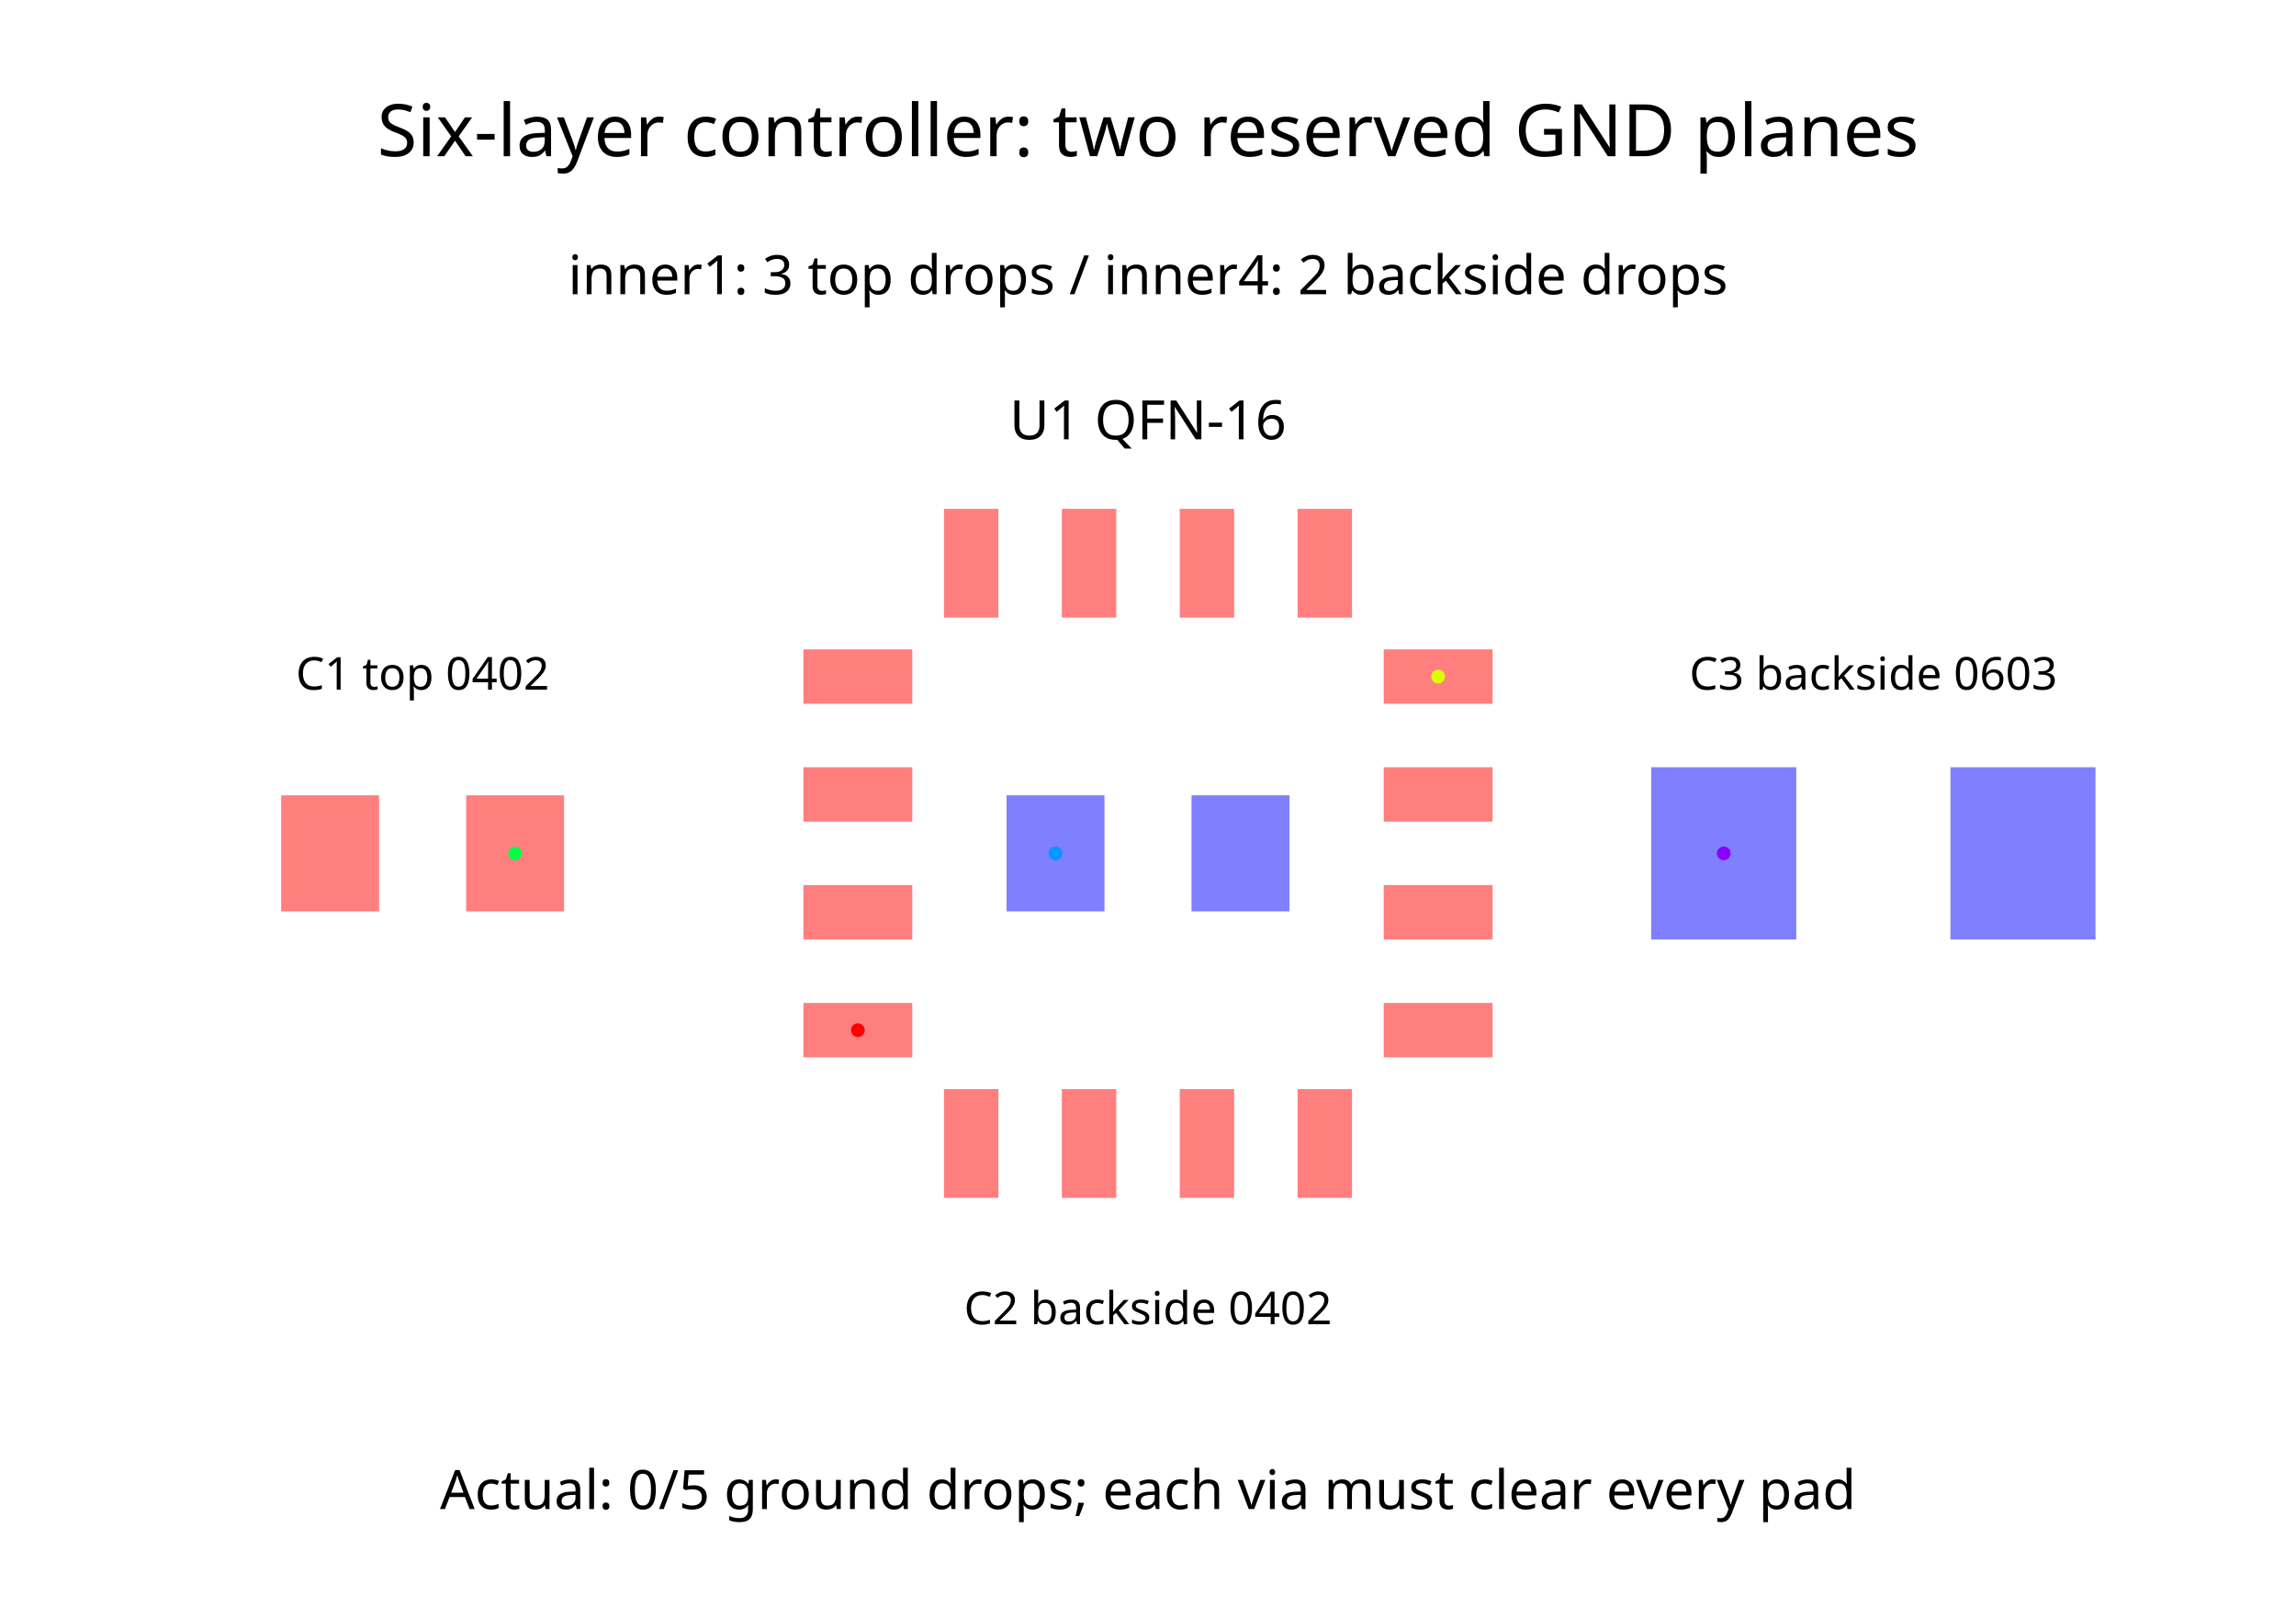
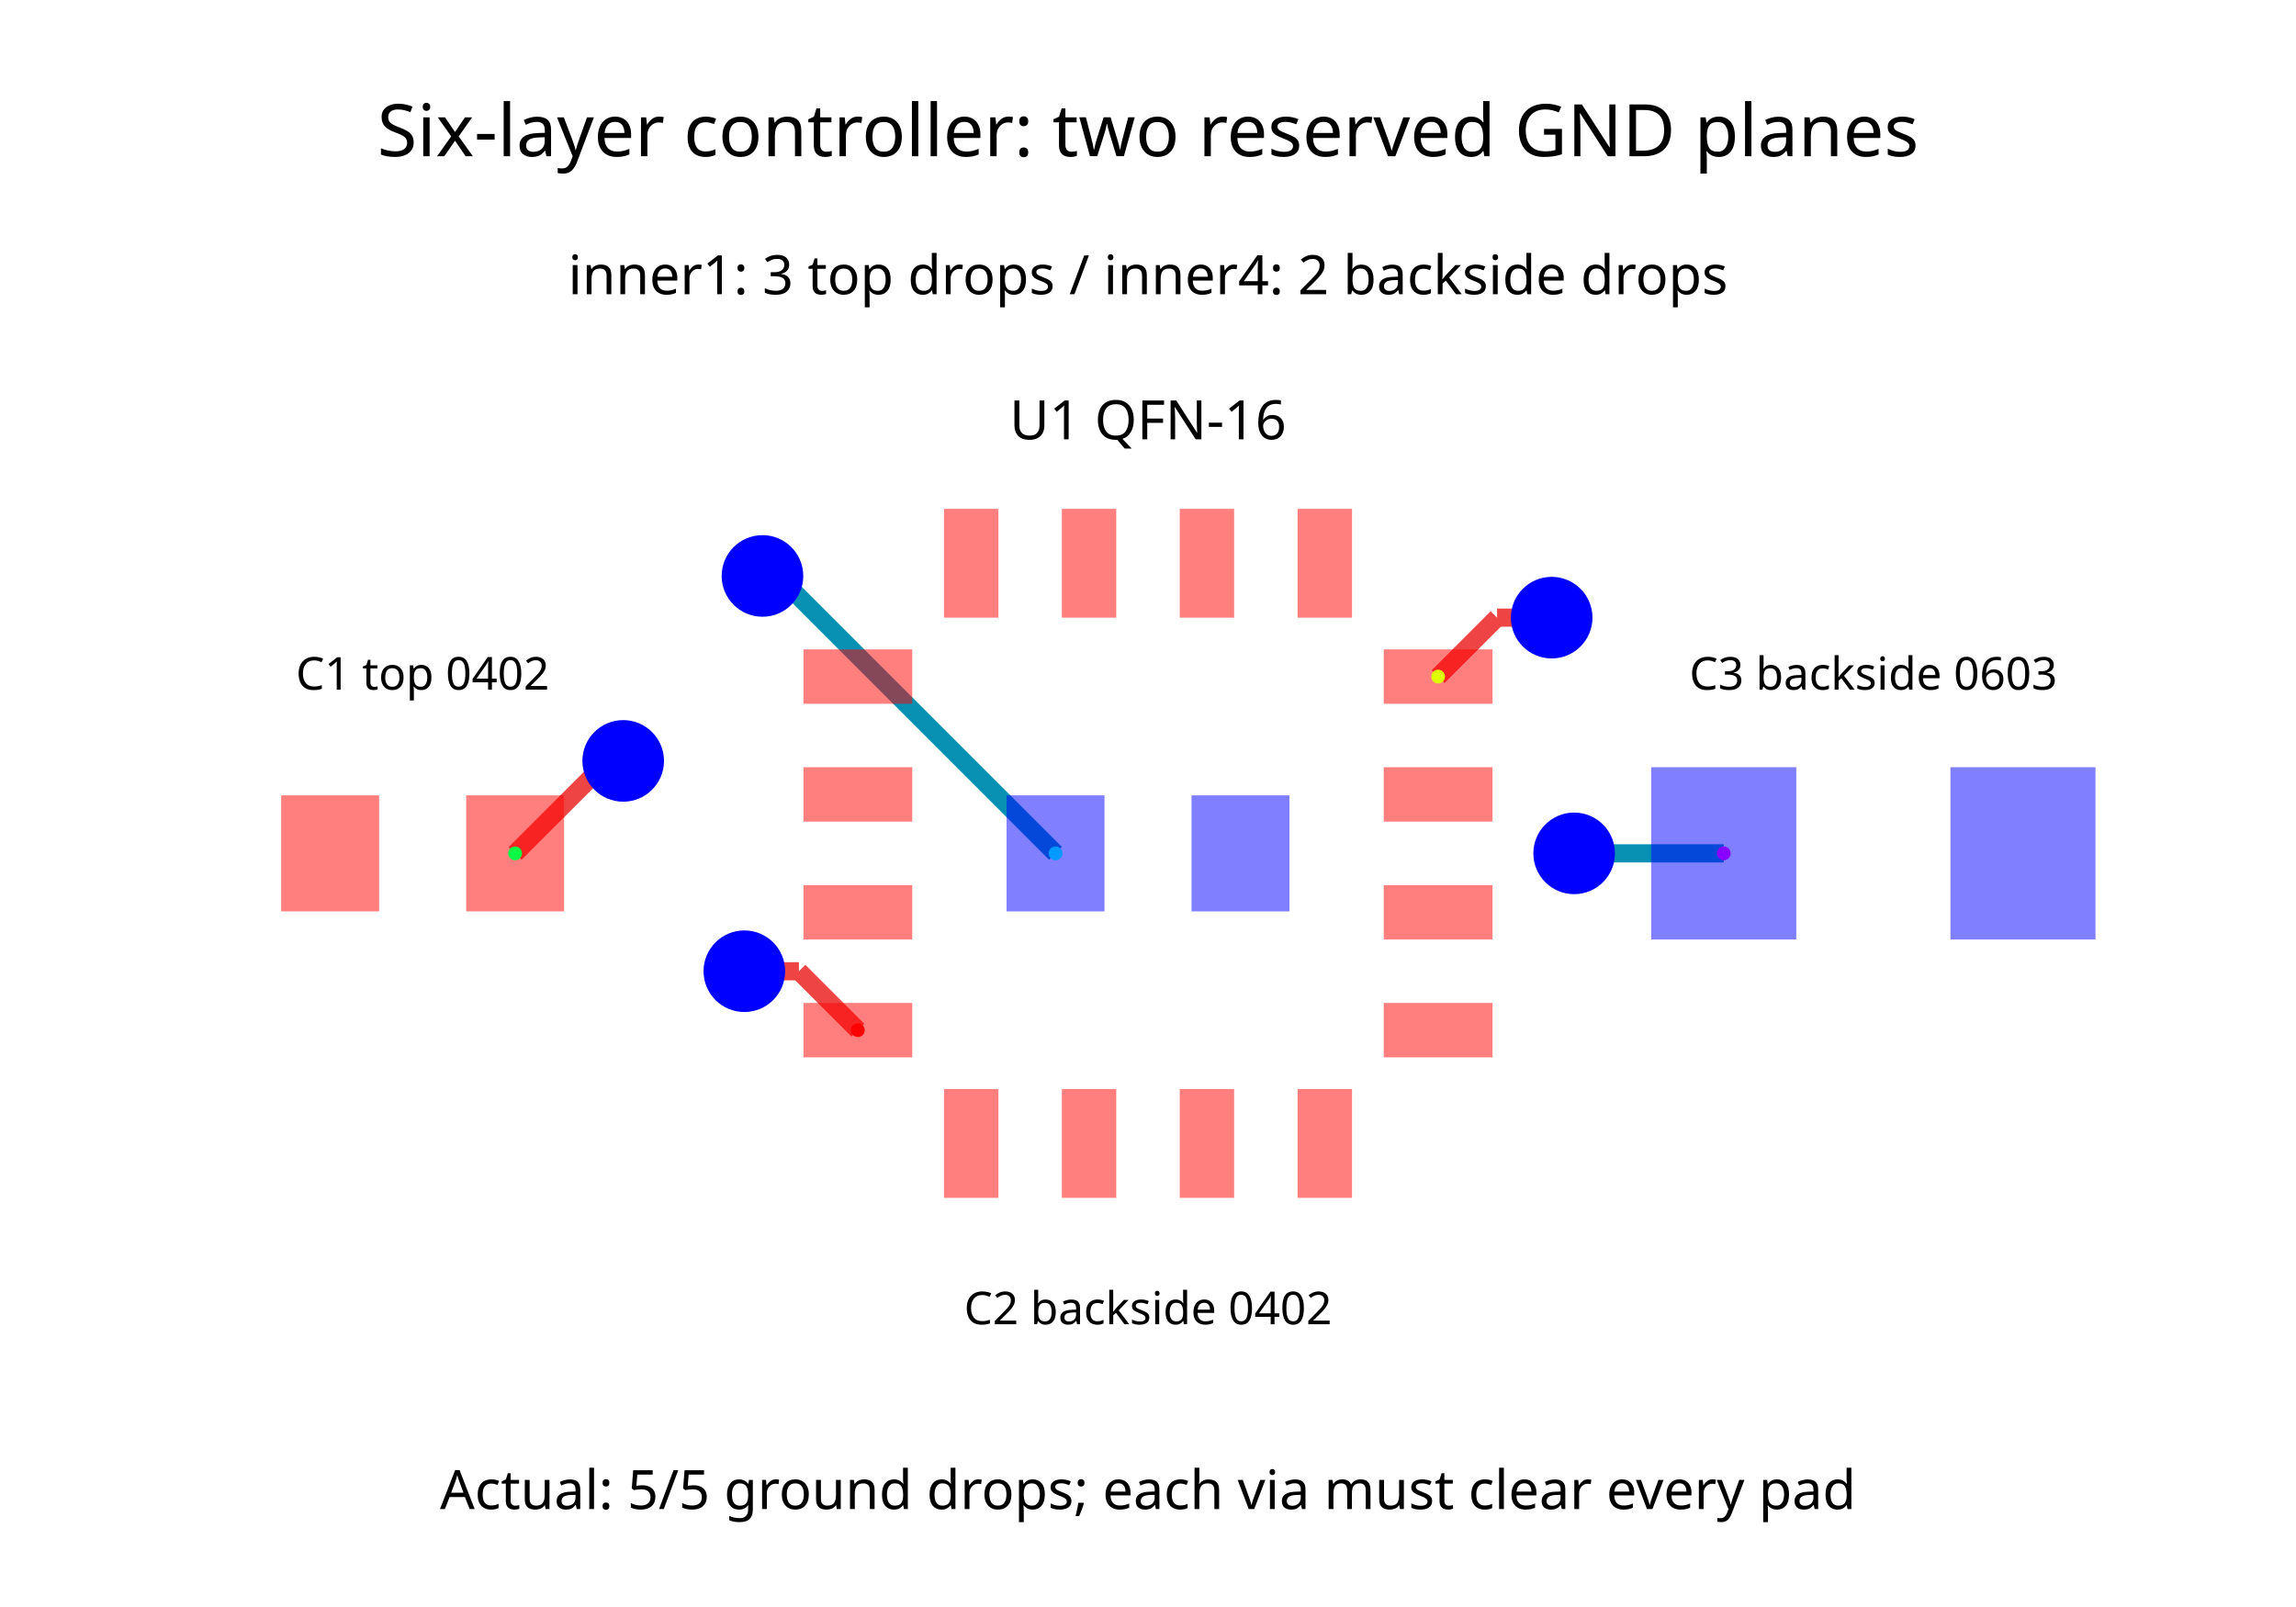
<svg xmlns="http://www.w3.org/2000/svg" width="1000" height="700" viewBox="0 0 1000 700">
  <rect width="100%" height="100%" fill="white" />
+   <g>
+     <polyline data-points="-1.5999999999999999,-0.9750000000000001 -1.9249999999999998,-0.6500000000000001" data-type="line" data-label="" points="373.631,448.726 347.962,423.057" fill="none" stroke="#ef4444" stroke-linejoin="round" stroke-width="7.898" />
+   </g>
+   <g>
+     <polyline data-points="-1.9249999999999998,-0.6500000000000001 -2.226,-0.6500000000000001" data-type="line" data-label="" points="347.962,423.057 324.189,423.057" fill="none" stroke="#ef4444" stroke-linejoin="round" stroke-width="7.898" />
+   </g>
+   <g>
+     <polyline data-points="1.5999999999999999,0.9750000000000001 1.9249999999999998,1.3" data-type="line" data-label="" points="626.369,294.713 652.038,269.045" fill="none" stroke="#ef4444" stroke-linejoin="round" stroke-width="7.898" />
+   </g>
+   <g>
+     <polyline data-points="1.9249999999999998,1.3 2.226,1.3" data-type="line" data-label="" points="652.038,269.045 675.811,269.045" fill="none" stroke="#ef4444" stroke-linejoin="round" stroke-width="7.898" />
+   </g>
+   <g>
+     <polyline data-points="-0.51,0 -2.04,1.53" data-type="line" data-label="" points="459.72,371.72 338.879,250.879" fill="none" stroke="#0891b2" stroke-linejoin="round" stroke-width="7.898" />
+   </g>
+   <g>
+     <polyline data-points="-2.04,1.53 -2.126,1.53" data-type="line" data-label="" points="338.879,250.879 332.087,250.879" fill="none" stroke="#0891b2" stroke-linejoin="round" stroke-width="7.898" />
+   </g>
+   <g>
+     <polyline data-points="3.175,0 2.3499999999999996,0" data-type="line" data-label="" points="750.764,371.72 685.605,371.72" fill="none" stroke="#0891b2" stroke-linejoin="round" stroke-width="7.898" />
+   </g>
+   <g>
+     <polyline data-points="-3.49,0 -2.9800000000000004,0.5099999999999998" data-type="line" data-label="" points="224.357,371.72 264.637,331.439" fill="none" stroke="#ef4444" stroke-linejoin="round" stroke-width="7.898" />
+   </g>
+   <g>
+     <polyline data-points="-2.9800000000000004,0.5099999999999998 -2.894,0.5099999999999998" data-type="line" data-label="" points="264.637,331.439 271.429,331.439" fill="none" stroke="#ef4444" stroke-linejoin="round" stroke-width="7.898" />
+   </g>
  <g>
    <rect data-type="rect" data-label="top" data-x="-1.5999999999999999" data-y="0.9750000000000001" x="349.936" y="282.866" width="47.389" height="23.694" fill="rgba(255,0,0,0.5)" stroke="black" stroke-width="0.013" />
  </g>
  <g>
    <rect data-type="rect" data-label="top" data-x="-1.5999999999999999" data-y="0.32500000000000007" x="349.936" y="334.204" width="47.389" height="23.694" fill="rgba(255,0,0,0.5)" stroke="black" stroke-width="0.013" />
  </g>
  <g>
    <rect data-type="rect" data-label="top" data-x="-1.5999999999999999" data-y="-0.32499999999999996" x="349.936" y="385.541" width="47.389" height="23.694" fill="rgba(255,0,0,0.5)" stroke="black" stroke-width="0.013" />
  </g>
  <g>
    <rect data-type="rect" data-label="top source_trace_4, source_trace_3, source_trace_2, source_trace_1, source_trace_0" data-x="-1.5999999999999999" data-y="-0.9750000000000001" x="349.936" y="436.879" width="47.389" height="23.694" fill="rgba(255,0,0,0.5)" stroke="black" stroke-width="0.013" />
  </g>
  <g>
    <rect data-type="rect" data-label="top" data-x="-0.9750000000000001" data-y="-1.5999999999999999" x="411.146" y="474.395" width="23.694" height="47.389" fill="rgba(255,0,0,0.5)" stroke="black" stroke-width="0.013" />
  </g>
  <g>
    <rect data-type="rect" data-label="top" data-x="-0.32500000000000007" data-y="-1.5999999999999999" x="462.484" y="474.395" width="23.694" height="47.389" fill="rgba(255,0,0,0.5)" stroke="black" stroke-width="0.013" />
  </g>
  <g>
    <rect data-type="rect" data-label="top" data-x="0.32499999999999996" data-y="-1.5999999999999999" x="513.822" y="474.395" width="23.694" height="47.389" fill="rgba(255,0,0,0.5)" stroke="black" stroke-width="0.013" />
  </g>
  <g>
    <rect data-type="rect" data-label="top" data-x="0.9750000000000001" data-y="-1.5999999999999999" x="565.159" y="474.395" width="23.694" height="47.389" fill="rgba(255,0,0,0.5)" stroke="black" stroke-width="0.013" />
  </g>
  <g>
    <rect data-type="rect" data-label="top" data-x="1.5999999999999999" data-y="-0.9750000000000001" x="602.675" y="436.879" width="47.389" height="23.694" fill="rgba(255,0,0,0.5)" stroke="black" stroke-width="0.013" />
  </g>
  <g>
    <rect data-type="rect" data-label="top" data-x="1.5999999999999999" data-y="-0.32500000000000007" x="602.675" y="385.541" width="47.389" height="23.694" fill="rgba(255,0,0,0.5)" stroke="black" stroke-width="0.013" />
  </g>
  <g>
    <rect data-type="rect" data-label="top" data-x="1.5999999999999999" data-y="0.32499999999999996" x="602.675" y="334.204" width="47.389" height="23.694" fill="rgba(255,0,0,0.5)" stroke="black" stroke-width="0.013" />
  </g>
  <g>
    <rect data-type="rect" data-label="top source_trace_4, source_trace_3, source_trace_2, source_trace_1, source_trace_0" data-x="1.5999999999999999" data-y="0.9750000000000001" x="602.675" y="282.866" width="47.389" height="23.694" fill="rgba(255,0,0,0.5)" stroke="black" stroke-width="0.013" />
  </g>
  <g>
    <rect data-type="rect" data-label="top" data-x="0.9750000000000001" data-y="1.5999999999999999" x="565.159" y="221.656" width="23.694" height="47.389" fill="rgba(255,0,0,0.5)" stroke="black" stroke-width="0.013" />
  </g>
  <g>
    <rect data-type="rect" data-label="top" data-x="0.32500000000000007" data-y="1.5999999999999999" x="513.822" y="221.656" width="23.694" height="47.389" fill="rgba(255,0,0,0.5)" stroke="black" stroke-width="0.013" />
  </g>
  <g>
    <rect data-type="rect" data-label="top" data-x="-0.32499999999999996" data-y="1.5999999999999999" x="462.484" y="221.656" width="23.694" height="47.389" fill="rgba(255,0,0,0.5)" stroke="black" stroke-width="0.013" />
  </g>
  <g>
    <rect data-type="rect" data-label="top" data-x="-0.9750000000000001" data-y="1.5999999999999999" x="411.146" y="221.656" width="23.694" height="47.389" fill="rgba(255,0,0,0.5)" stroke="black" stroke-width="0.013" />
  </g>
  <g>
    <rect data-type="rect" data-label="top" data-x="-4.51" data-y="0" x="122.471" y="346.446" width="42.65" height="50.548" fill="rgba(255,0,0,0.5)" stroke="black" stroke-width="0.013" />
  </g>
  <g>
    <rect data-type="rect" data-label="top source_trace_4, source_trace_3, source_trace_2, source_trace_1, source_trace_0" data-x="-3.49" data-y="0" x="203.032" y="346.446" width="42.65" height="50.548" fill="rgba(255,0,0,0.5)" stroke="black" stroke-width="0.013" />
  </g>
  <g>
    <rect data-type="rect" data-label="bottom" data-x="0.51" data-y="0" x="518.955" y="346.446" width="42.65" height="50.548" fill="rgba(0,0,255,0.5)" stroke="black" stroke-width="0.013" />
  </g>
  <g>
    <rect data-type="rect" data-label="bottom source_trace_4, source_trace_3, source_trace_2, source_trace_1, source_trace_0" data-x="-0.51" data-y="0" x="438.395" y="346.446" width="42.65" height="50.548" fill="rgba(0,0,255,0.5)" stroke="black" stroke-width="0.013" />
  </g>
  <g>
    <rect data-type="rect" data-label="bottom" data-x="4.825" data-y="0" x="849.49" y="334.204" width="63.185" height="75.032" fill="rgba(0,0,255,0.5)" stroke="black" stroke-width="0.013" />
  </g>
  <g>
    <rect data-type="rect" data-label="bottom source_trace_4, source_trace_3, source_trace_2, source_trace_1, source_trace_0" data-x="3.175" data-y="0" x="719.172" y="334.204" width="63.185" height="75.032" fill="rgba(0,0,255,0.5)" stroke="black" stroke-width="0.013" />
  </g>
+   <circle data-type="circle" data-label="" data-x="-2.226" data-y="-0.6500000000000001" cx="324.189" cy="423.057" r="17.771" fill="blue" stroke="none" stroke-width="0.013" />
+   <circle data-type="circle" data-label="" data-x="2.226" data-y="1.3" cx="675.811" cy="269.045" r="17.771" fill="blue" stroke="none" stroke-width="0.013" />
+   <circle data-type="circle" data-label="" data-x="-2.126" data-y="1.53" cx="332.087" cy="250.879" r="17.771" fill="blue" stroke="none" stroke-width="0.013" />
+   <circle data-type="circle" data-label="" data-x="2.3499999999999996" data-y="0" cx="685.605" cy="371.72" r="17.771" fill="blue" stroke="none" stroke-width="0.013" />
+   <circle data-type="circle" data-label="" data-x="-2.894" data-y="0.5099999999999998" cx="271.429" cy="331.439" r="17.771" fill="blue" stroke="none" stroke-width="0.013" />
  <text data-type="text" data-label="Six-layer controller: two reserved GND planes" data-x="0" data-y="4" x="500" y="55.796" fill="black" font-size="31.592" font-family="sans-serif" text-anchor="middle" dominant-baseline="central">Six-layer controller: two reserved GND planes</text>
  <text data-type="text" data-label="inner1: 3 top drops / inner4: 2 backside drops" data-x="0" data-y="3.2" x="500" y="118.981" fill="black" font-size="23.694" font-family="sans-serif" text-anchor="middle" dominant-baseline="central">inner1: 3 top drops / inner4: 2 backside drops</text>
  <text data-type="text" data-label="U1 QFN-16" data-x="0" data-y="2.4" x="500" y="182.166" fill="black" font-size="23.694" font-family="sans-serif" text-anchor="middle" dominant-baseline="central">U1 QFN-16</text>
  <text data-type="text" data-label="C1 top 0402" data-x="-4" data-y="1" x="184.076" y="292.739" fill="black" font-size="19.745" font-family="sans-serif" text-anchor="middle" dominant-baseline="central">C1 top 0402</text>
  <text data-type="text" data-label="C2 backside 0402" data-x="0" data-y="-2.5" x="500" y="569.172" fill="black" font-size="19.745" font-family="sans-serif" text-anchor="middle" dominant-baseline="central">C2 backside 0402</text>
  <text data-type="text" data-label="C3 backside 0603" data-x="4" data-y="1" x="815.924" y="292.739" fill="black" font-size="19.745" font-family="sans-serif" text-anchor="middle" dominant-baseline="central">C3 backside 0603</text>
-   <text data-type="text" data-label="Actual: 0/5 ground drops; each via must clear every pad" data-x="0" data-y="-3.5" x="500" y="648.153" fill="black" font-size="23.694" font-family="sans-serif" text-anchor="middle" dominant-baseline="central">Actual: 0/5 ground drops; each via must clear every pad</text>
+   <text data-type="text" data-label="Actual: 5/5 ground drops; each via must clear every pad" data-x="0" data-y="-3.5" x="500" y="648.153" fill="black" font-size="23.694" font-family="sans-serif" text-anchor="middle" dominant-baseline="central">Actual: 5/5 ground drops; each via must clear every pad</text>
  <g>
    <circle data-type="point" data-label="source_trace_0 source_trace_0 top" data-x="-1.5999999999999999" data-y="-0.9750000000000001" cx="373.631" cy="448.726" r="3" fill="hsl(0, 100%, 50%)" />
  </g>
  <g>
    <circle data-type="point" data-label="source_trace_1 source_trace_1 top" data-x="1.5999999999999999" data-y="0.9750000000000001" cx="626.369" cy="294.713" r="3" fill="hsl(68, 100%, 50%)" />
  </g>
  <g>
    <circle data-type="point" data-label="source_trace_2 source_trace_2 top" data-x="-3.49" data-y="0" cx="224.357" cy="371.72" r="3" fill="hsl(136, 100%, 50%)" />
  </g>
  <g>
    <circle data-type="point" data-label="source_trace_3 source_trace_3 bottom" data-x="-0.51" data-y="0" cx="459.72" cy="371.72" r="3" fill="hsl(204, 100%, 50%)" />
  </g>
  <g>
    <circle data-type="point" data-label="source_trace_4 source_trace_4 bottom" data-x="3.175" data-y="0" cx="750.764" cy="371.72" r="3" fill="hsl(272, 100%, 50%)" />
  </g>
  <g id="crosshair" style="display: none">
    <line id="crosshair-h" y1="0" y2="700" stroke="#666" stroke-width="0.5" />
    <line id="crosshair-v" x1="0" x2="1000" stroke="#666" stroke-width="0.5" />
    <text id="coordinates" font-family="monospace" font-size="12" fill="#666" />
  </g>
</svg>
